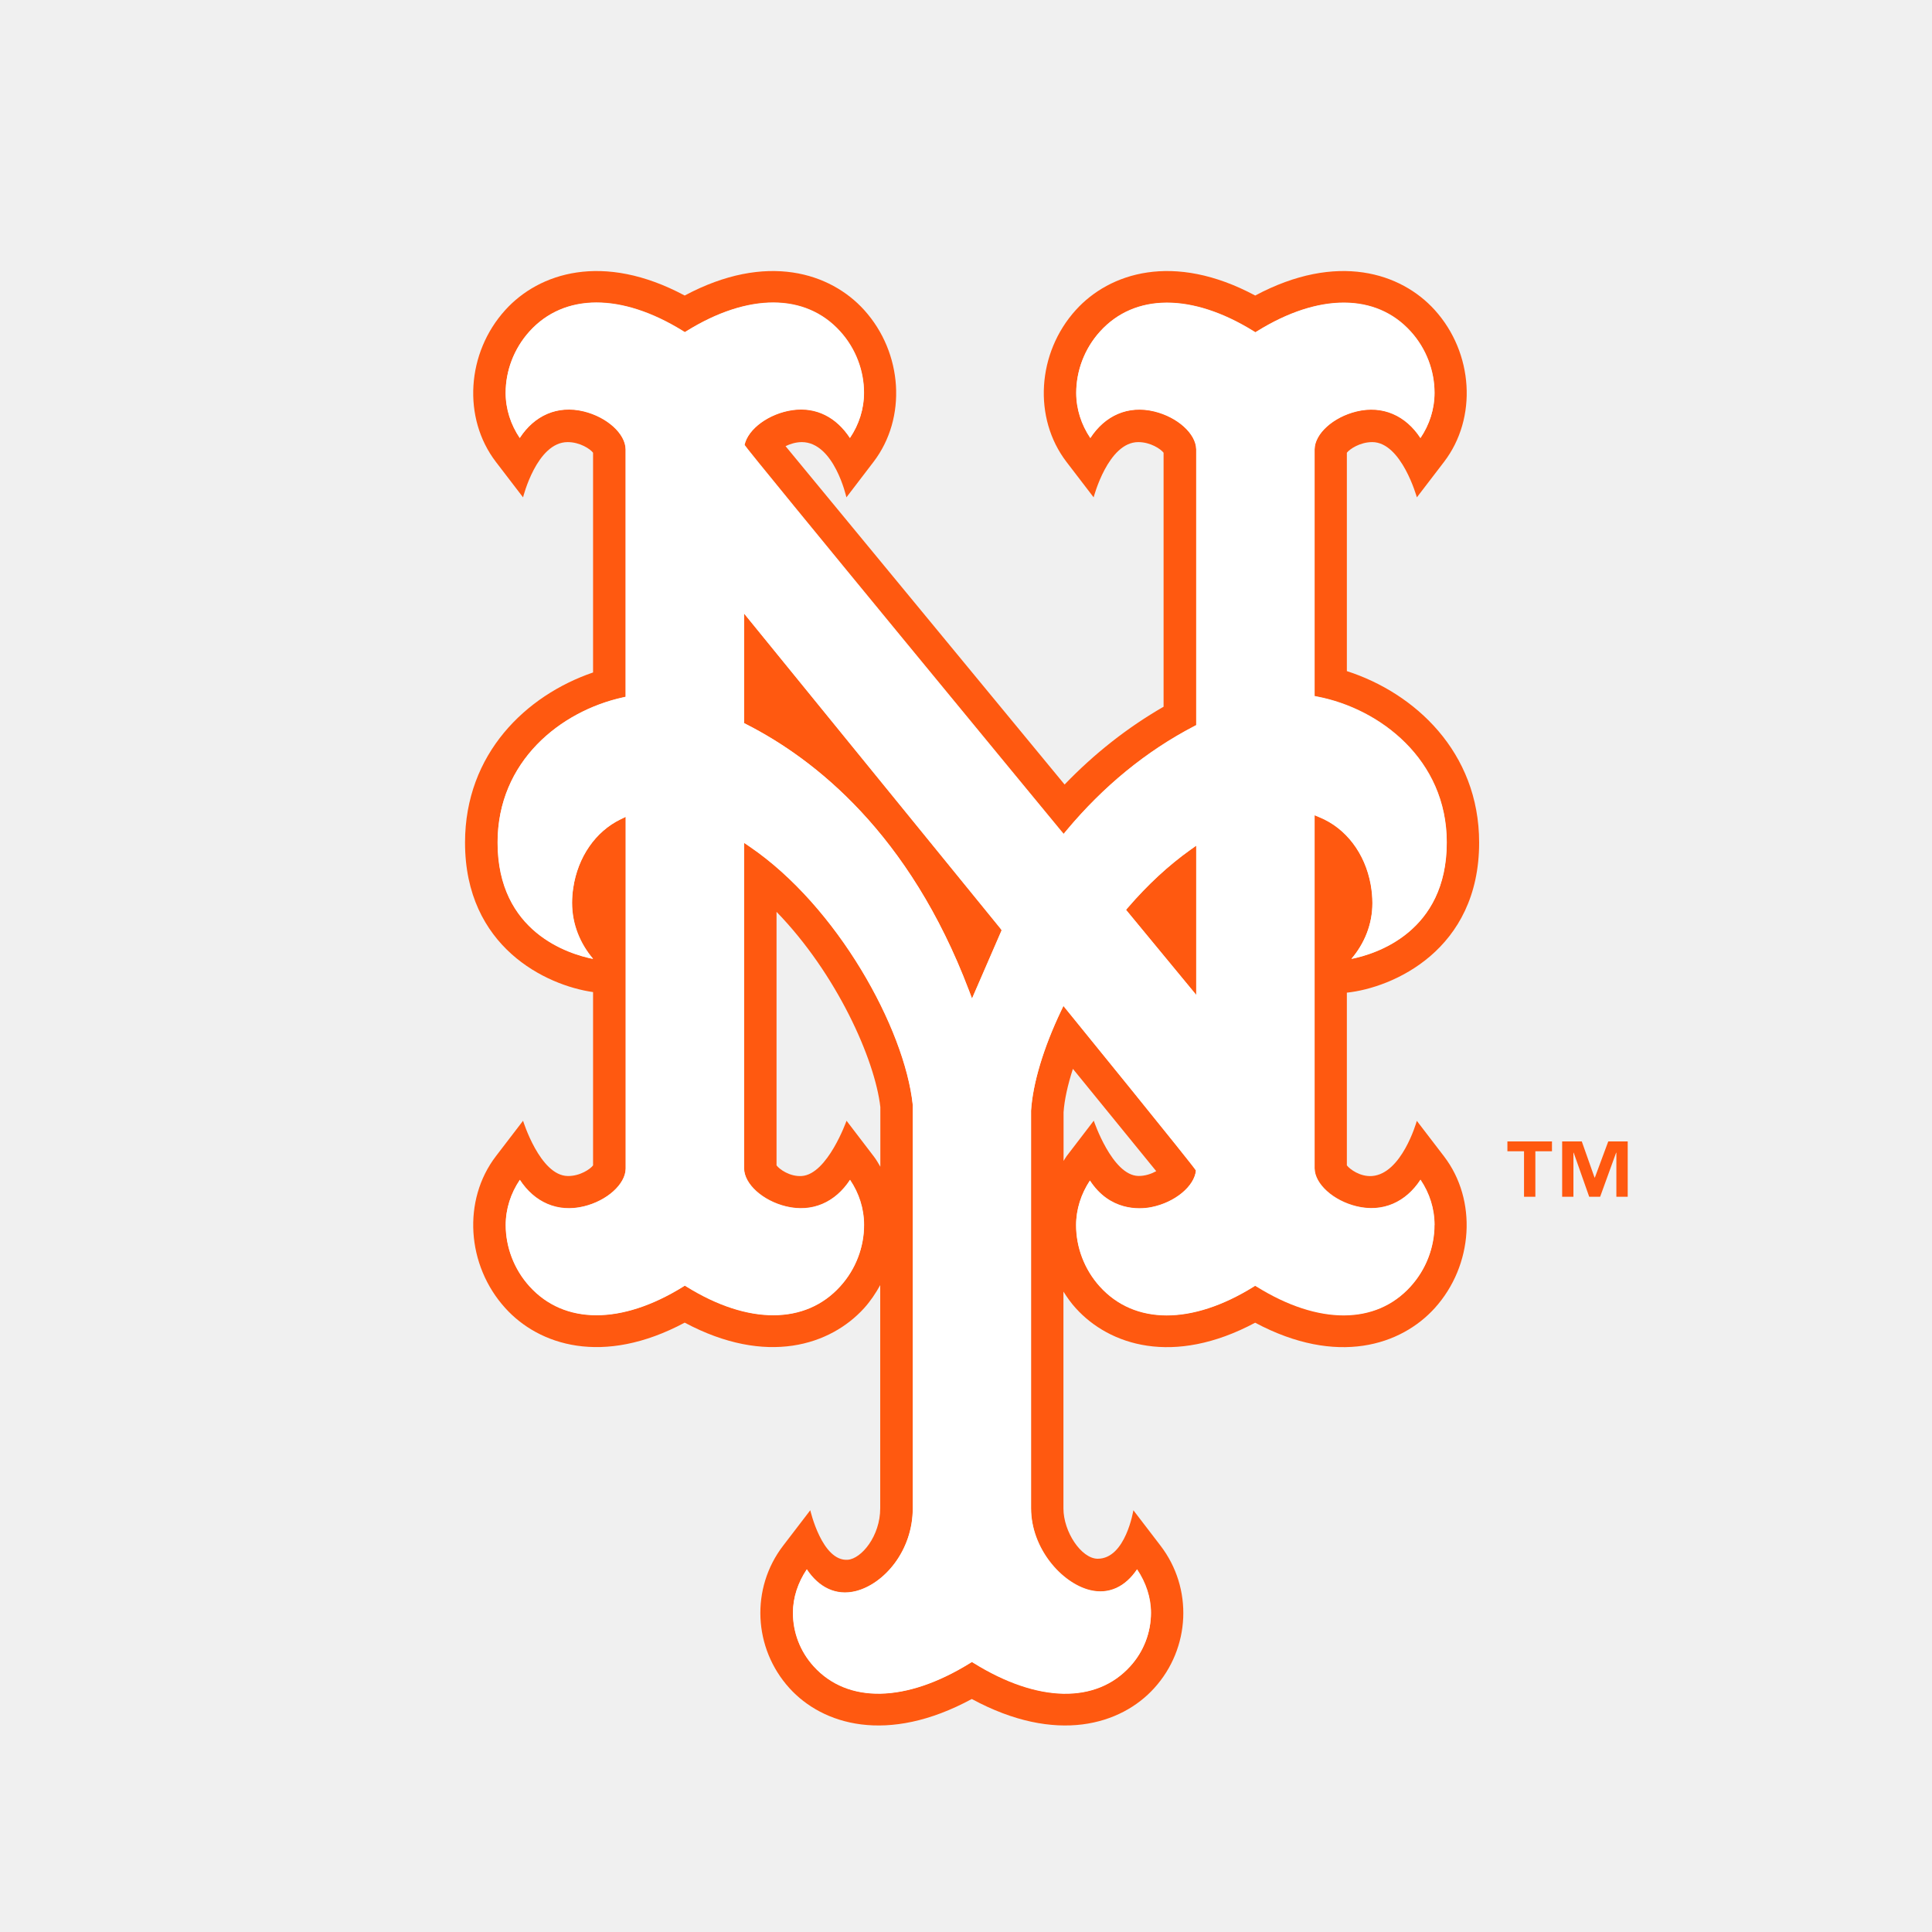
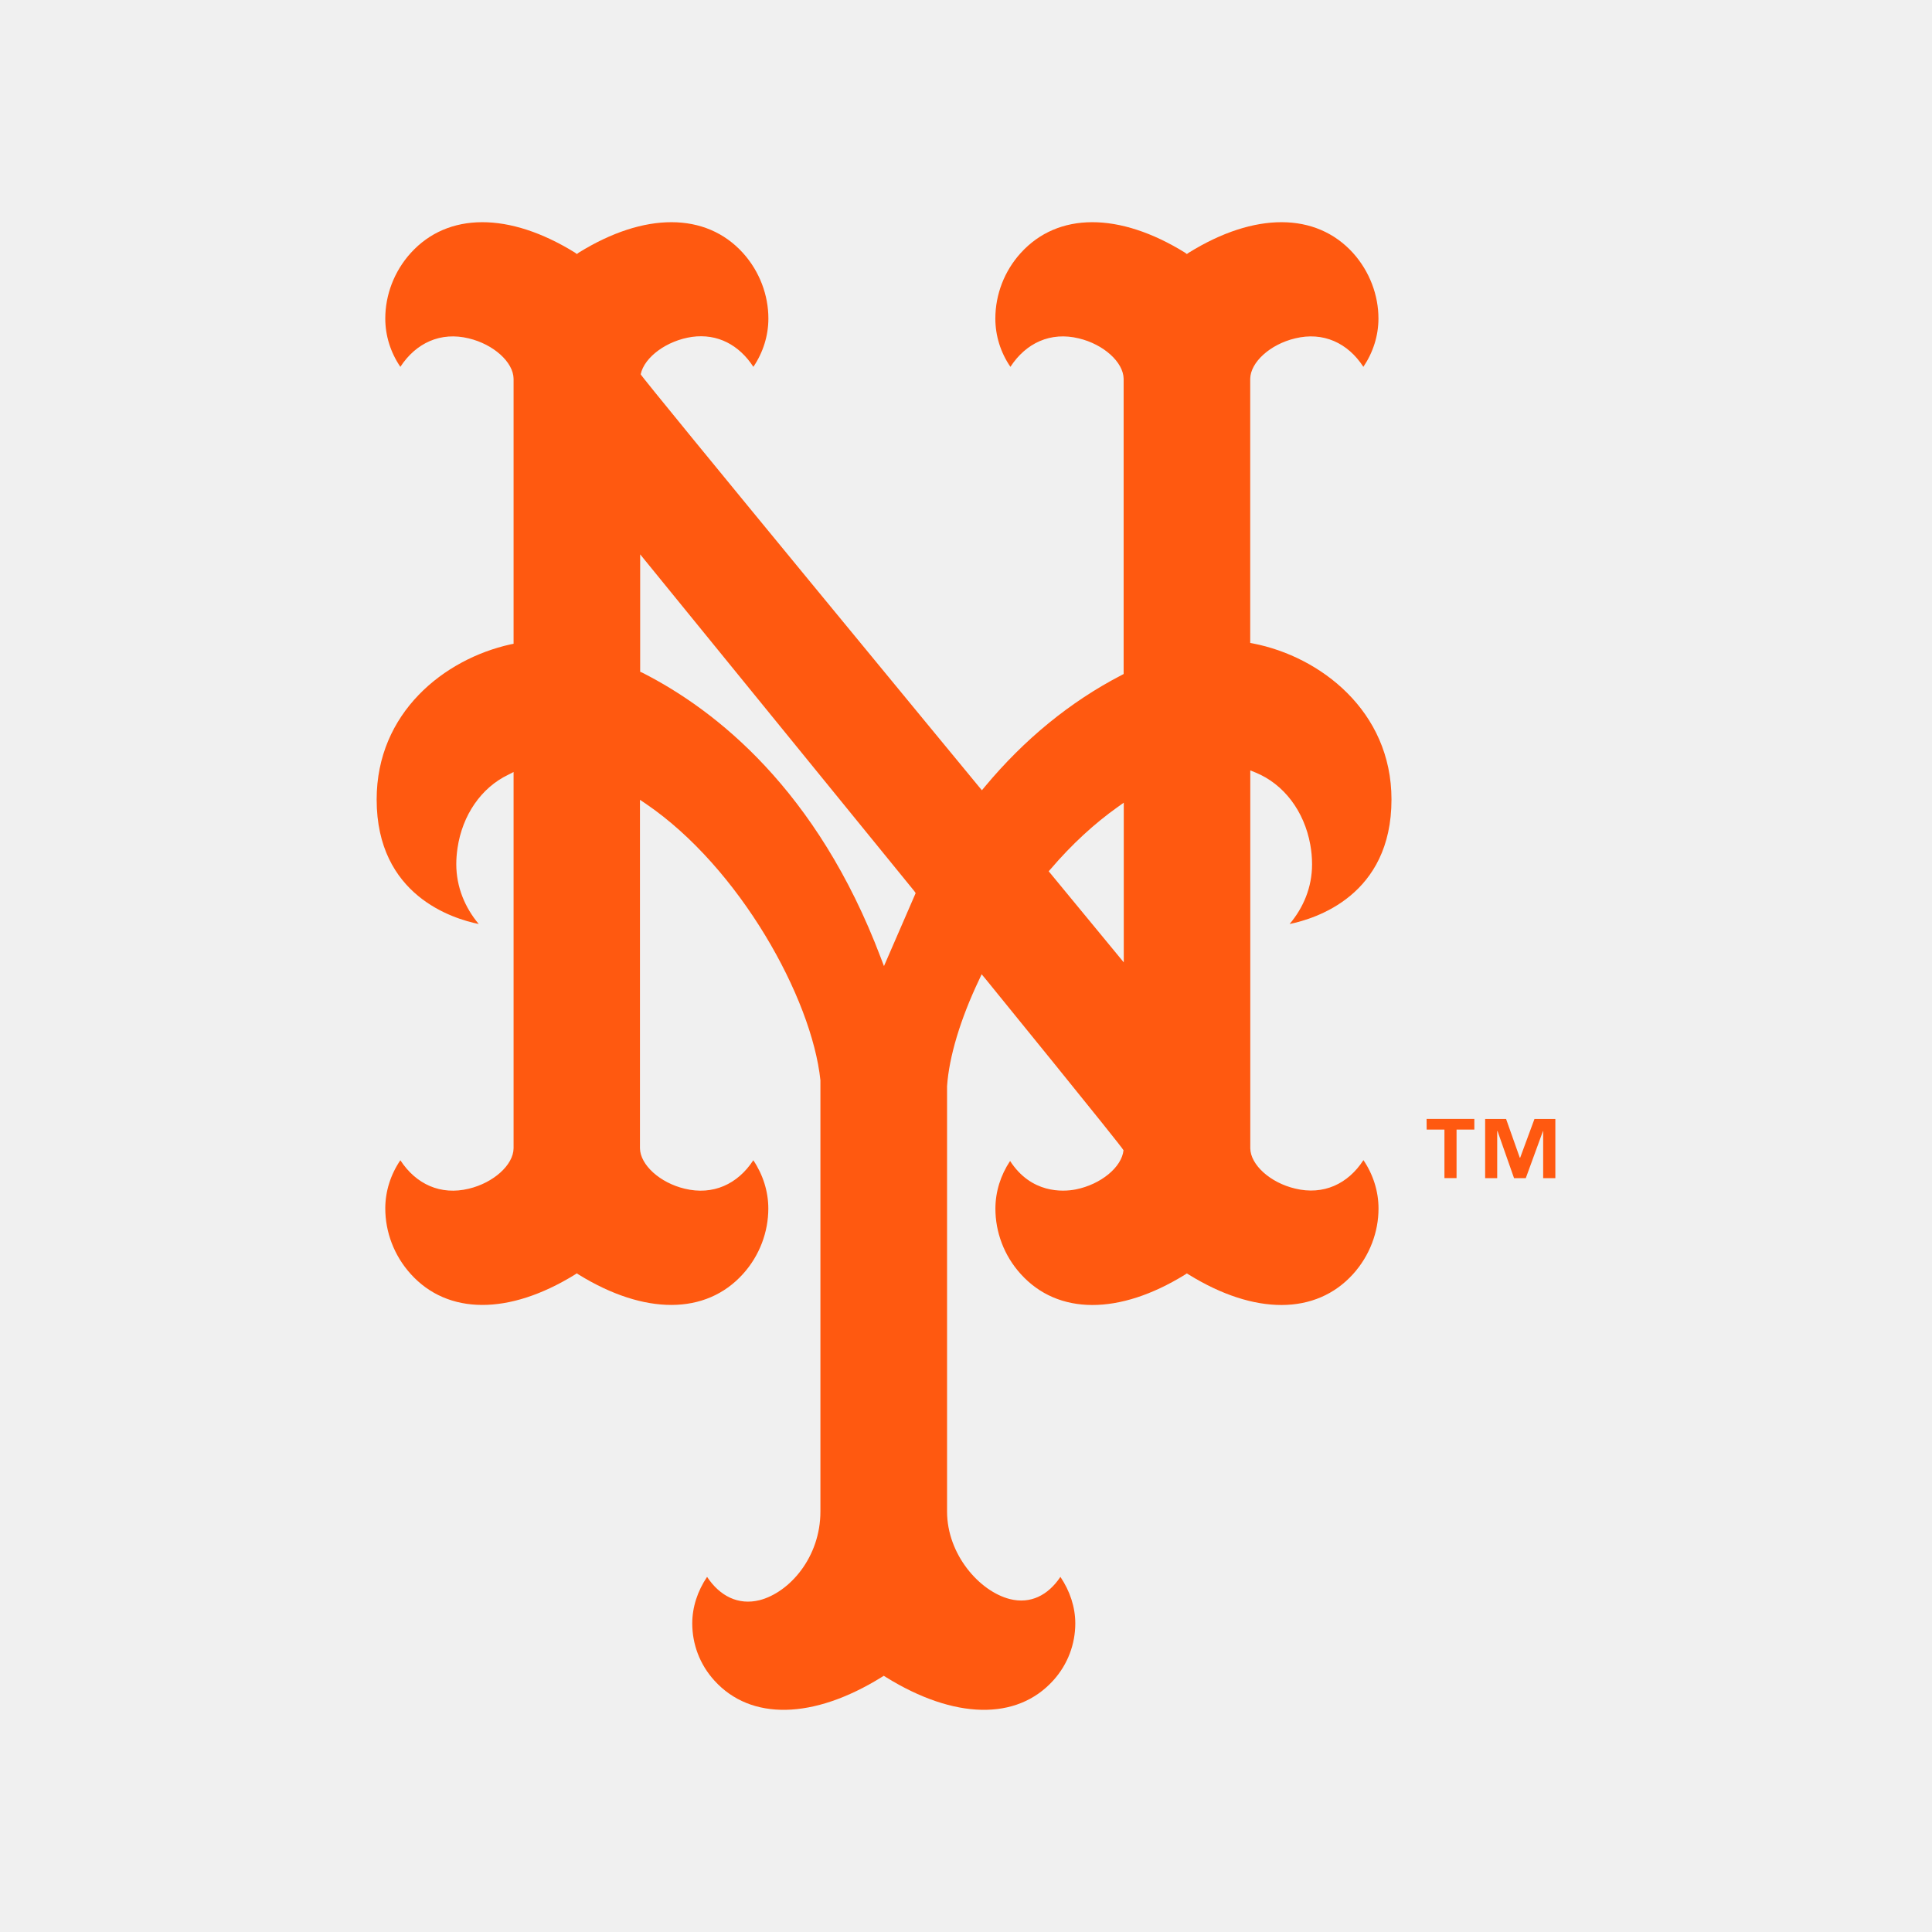
- <svg xmlns="http://www.w3.org/2000/svg" viewBox="0 0 300 300">
-   <path fill="#ff5910" d="M234.07 177.24h6.92v1.53h-2.58v7.06h-1.76v-7.06h-2.58Zm18.68 0v8.59h-1.76v-6.84h-.04l-2.48 6.84h-1.7l-2.41-6.84h-.04v6.84h-1.75v-8.59h3.05l1.98 5.61h.05l2.08-5.61Zm-77.6-36.31c3.06-3.56 6.33-6.58 9.71-8.98l.89-.63v23.17l-10.9-13.21.3-.36Zm-59.62-45.66 39.8 48.9.2.29-4.6 10.6-.49-1.29c-9.22-24.32-23.91-35.89-34.6-41.32l-.31-.16Zm104.48 78.76-.005.017-.005-.007Zm-.005.017 4.215 5.503c5.2 6.78 4.58 16.93-1.45 23.59-5.21 5.74-15.14 9.04-27.87 2.25-12.72 6.79-22.66 3.49-27.85-2.25-.73-.8-1.35-1.68-1.92-2.58v33.66c0 3.65 2.78 7.8 5.31 7.82 4.35.02 5.55-7.53 5.55-7.53l4.22 5.51c5.06 6.6 4.65 15.9-.98 22.11-5.13 5.67-15.19 8.8-28.33 1.69-13.14 7.11-23.19 3.98-28.32-1.69-5.62-6.21-6.04-15.51-.98-22.11l4.22-5.51s1.82 7.97 5.81 7.69c2.12-.15 5.05-3.67 5.05-7.99v-34.66c-.7 1.27-1.51 2.48-2.5 3.58-5.21 5.74-15.14 9.04-27.86 2.25-12.72 6.79-22.66 3.49-27.85-2.25-6.05-6.66-6.67-16.8-1.47-23.59l4.22-5.51s2.63 8.51 6.93 8.58c1.91.03 3.52-1.08 3.94-1.65v-26.91c-7.27-1.03-19.88-6.99-19.88-23.21 0-13.83 9.5-22.87 19.88-26.42V70.3c-.42-.57-2.03-1.65-3.94-1.65-4.81 0-6.93 8.58-6.93 8.58L77 71.72c-5.2-6.79-4.58-16.93 1.47-23.59 5.2-5.74 15.14-9.04 27.85-2.24 12.72-6.8 22.66-3.5 27.86 2.24 6.03 6.66 6.66 16.8 1.46 23.59l-4.21 5.51s-1.89-8.58-6.94-8.58c-.95.01-1.81.29-2.51.63 3.99 4.84 37.92 45.98 43.33 52.54 4.64-4.82 9.78-8.86 15.37-12.08V70.3c-.43-.57-2.02-1.65-3.93-1.65-4.7 0-6.93 8.58-6.93 8.58l-4.22-5.51c-5.2-6.79-4.58-16.93 1.46-23.59 5.2-5.74 15.14-9.04 27.85-2.24 12.73-6.8 22.67-3.5 27.87 2.24 6.03 6.66 6.65 16.8 1.45 23.59l-4.22 5.51s-2.38-8.58-6.93-8.58c-1.9 0-3.5 1.08-3.94 1.65v33.91c10.48 3.37 20.54 12.52 20.54 26.63 0 16.71-13.4 22.54-20.54 23.3v26.82c.44.57 2.04 1.8 3.94 1.65 4.537-.38 6.808-8.153 6.925-8.563M195.24 199.76c9.53 5.91 18.44 5.9 23.82-.05 2.45-2.7 3.7-6.15 3.7-9.53 0-2.51-.77-4.93-2.18-7.01-2.26 3.47-5.84 5.12-9.93 4.13-3.61-.88-6.47-3.46-6.51-5.87v-54.87l.77.32c4.1 1.68 7.07 5.59 7.95 10.46.17.97.26 1.93.26 2.87 0 3.34-1.26 6.3-3.26 8.66 3.74-.75 14.8-4.12 14.8-18.08 0-12.88-10.4-20.76-20.07-22.63l-.45-.09V69.73c.04-2.42 2.9-5 6.51-5.87 4.09-.99 7.67.65 9.93 4.13 1.4-2.08 2.18-4.5 2.18-7.01 0-3.38-1.25-6.83-3.7-9.53-5.38-5.94-14.29-5.96-23.82-.05l-.3.18-.29-.18c-9.54-5.9-18.44-5.89-23.83.06a14.25 14.25 0 0 0-3.69 9.52c0 2.51.78 4.93 2.19 7.01 2.26-3.48 5.84-5.12 9.94-4.13 3.6.88 6.46 3.46 6.5 5.88v42.84l-.31.16c-7.46 3.88-14.12 9.34-19.85 16.21l-.43.52-.44-.52s-48.98-59.4-49.11-59.88c.55-2.53 3.83-4.91 7.47-5.42 3.71-.53 6.83 1.16 8.9 4.33 1.4-2.08 2.18-4.5 2.18-7.01 0-3.38-1.25-6.83-3.7-9.53-5.38-5.95-14.3-5.97-23.83-.06l-.29.18-.29-.18c-9.54-5.91-18.44-5.89-23.83.06-2.44 2.7-3.7 6.15-3.7 9.53 0 2.51.78 4.93 2.19 7.01 2.26-3.48 5.84-5.12 9.94-4.13 3.6.88 6.46 3.46 6.5 5.88v38.45l-.44.1c-9.68 2.14-19.44 9.92-19.44 22.51 0 13.96 11.08 17.33 14.82 18.08-1.99-2.35-3.26-5.34-3.26-8.69 0-.77.06-1.55.18-2.33.71-4.78 3.46-8.76 7.35-10.65l.8-.39v54.64c-.04 2.41-2.9 4.99-6.5 5.86-4.1 1-7.68-.65-9.94-4.12-1.4 2.08-2.19 4.5-2.19 7.01 0 3.37 1.26 6.83 3.7 9.52 5.39 5.95 14.29 5.97 23.83.06l.29-.18.29.18c9.54 5.91 18.45 5.89 23.83-.06 2.45-2.69 3.7-6.15 3.7-9.52 0-2.52-.77-4.93-2.18-7.01-2.27 3.47-5.85 5.12-9.95 4.12-3.6-.88-6.46-3.45-6.5-5.87v-50.6l.88.6c13.58 9.26 24.06 28.18 25.32 40.11v62.62c0 6.67-4.5 11.78-8.85 12.88-3.07.77-5.75-.57-7.61-3.38-1.37 2.05-2.15 4.38-2.15 6.75 0 2.97 1.07 5.94 3.21 8.29 5.28 5.85 14.37 5.66 24.29-.49l.29-.18.3.18c9.92 6.14 19 6.33 24.29.49a12.33 12.33 0 0 0 3.21-8.29c0-2.37-.78-4.7-2.16-6.75-1.8 2.69-4.37 3.96-7.34 3.22-4.4-1.11-9.12-6.48-9.12-12.71v-61.75c.28-4.26 1.93-9.75 4.65-15.46l.38-.8.56.69s19.89 24.46 20.02 24.87c-.24 2.47-3.29 4.98-6.93 5.7-1.91.39-6.48.58-9.54-4.13-1.36 2.07-2.14 4.45-2.14 6.92 0 3.38 1.25 6.84 3.69 9.53 5.39 5.94 14.29 5.96 23.83.05l.29-.18.3.18Zm-59.58-20.22c.4.51.72 1.08 1.04 1.63v-9.27c-.85-7.43-6.8-20.72-16.12-30.31v39.37c.42.57 2.03 1.78 3.93 1.65 4-.29 6.94-8.58 6.94-8.58Zm29.96-.01 4.22-5.51s2.86 8.51 6.92 8.58c1.08.02 2.04-.34 2.78-.74-2.51-3.07-8.19-10.07-12.94-15.89-.81 2.51-1.32 4.82-1.45 6.74v7.56c.16-.24.29-.5.47-.74" />
-   <path fill="#fff" d="M222.74 190.22c0-2.51-.78-4.93-2.18-7.01-2.26 3.47-5.84 5.12-9.93 4.13-3.61-.87-6.47-3.46-6.51-5.87V126.6l.77.32c4.1 1.68 7.07 5.59 7.95 10.46.17.97.26 1.92.26 2.87 0 3.34-1.26 6.3-3.26 8.66 3.75-.75 14.8-4.12 14.8-18.08 0-12.88-10.41-20.76-20.07-22.63l-.45-.09V69.77c.04-2.42 2.9-4.99 6.51-5.87 4.09-.99 7.67.66 9.93 4.13 1.41-2.08 2.18-4.5 2.18-7.01 0-3.38-1.25-6.83-3.7-9.53-5.38-5.94-14.29-5.96-23.82-.05l-.3.18-.29-.18c-9.54-5.91-18.44-5.89-23.83.06-2.44 2.7-3.69 6.15-3.69 9.52 0 2.51.79 4.93 2.19 7.01 2.26-3.48 5.84-5.13 9.94-4.13 3.6.88 6.46 3.45 6.5 5.88v42.84l-.31.16c-7.45 3.88-14.12 9.34-19.85 16.21l-.43.52-.44-.52s-48.99-59.4-49.11-59.88c.55-2.52 3.83-4.9 7.47-5.42 3.71-.52 6.83 1.16 8.9 4.33 1.41-2.08 2.18-4.5 2.18-7.01 0-3.38-1.25-6.83-3.7-9.53-5.38-5.95-14.3-5.96-23.83-.06l-.29.18-.29-.18c-9.54-5.91-18.44-5.89-23.83.06-2.44 2.7-3.7 6.15-3.7 9.53 0 2.51.79 4.93 2.19 7.01 2.26-3.48 5.84-5.13 9.94-4.13 3.6.88 6.46 3.45 6.5 5.88v38.45l-.44.1c-9.68 2.13-19.44 9.92-19.44 22.51 0 13.96 11.08 17.33 14.82 18.08-1.99-2.35-3.26-5.34-3.26-8.69 0-.77.06-1.55.18-2.33.71-4.78 3.45-8.76 7.35-10.65l.8-.39v54.64c-.04 2.41-2.9 4.98-6.5 5.86-4.1 1-7.68-.65-9.94-4.12-1.41 2.08-2.19 4.5-2.19 7.01 0 3.37 1.26 6.83 3.7 9.52 5.39 5.95 14.29 5.97 23.83.06l.29-.18.29.18c9.54 5.91 18.45 5.89 23.83-.06 2.45-2.69 3.7-6.15 3.7-9.52 0-2.51-.78-4.93-2.18-7.01-2.27 3.47-5.85 5.12-9.95 4.12-3.6-.87-6.46-3.45-6.5-5.87v-50.6l.88.6c13.58 9.26 24.06 28.18 25.32 40.11v62.62c0 6.66-4.5 11.78-8.85 12.88-3.07.77-5.75-.57-7.61-3.38-1.38 2.05-2.15 4.38-2.15 6.75 0 2.97 1.08 5.94 3.21 8.29 5.28 5.84 14.37 5.65 24.29-.49l.29-.18.3.18c9.92 6.15 19 6.34 24.29.49 2.14-2.35 3.21-5.32 3.21-8.29 0-2.37-.79-4.7-2.16-6.75-1.8 2.69-4.37 3.96-7.34 3.22-4.41-1.11-9.12-6.48-9.12-12.71v-61.75c.28-4.26 1.93-9.75 4.65-15.46l.38-.8.56.69s19.9 24.46 20.02 24.87c-.24 2.47-3.29 4.98-6.93 5.7-1.91.38-6.48.58-9.54-4.13-1.36 2.06-2.14 4.44-2.14 6.92 0 3.38 1.25 6.83 3.69 9.53 5.39 5.95 14.29 5.96 23.83.05l.29-.18.3.18c9.53 5.91 18.44 5.89 23.82-.05a14.22 14.22 0 0 0 3.7-9.53Zm-71.8-35.17-.49-1.29c-9.22-24.32-23.92-35.89-34.6-41.32l-.31-.16V95.25l39.8 48.9.2.29-4.6 10.6Zm34.81-.56-10.9-13.21.3-.36c3.06-3.55 6.33-6.57 9.71-8.98l.89-.63v23.17Z" />
+ <svg xmlns="http://www.w3.org/2000/svg" viewBox="16.32 8.34 293.35 293.35">
+   <path fill="#ff5910" d="M225.63 191.83c0-2.61-.82-5.17-2.29-7.34-2.35 3.64-6.1 5.36-10.37 4.32-3.78-.89-6.78-3.61-6.81-6.12v-57.37l.8.32c4.28 1.75 7.39 5.85 8.31 10.95.18.98.27 1.99.27 2.99 0 3.48-1.31 6.57-3.41 9.06 3.92-.81 15.47-4.31 15.47-18.91 0-13.47-10.87-21.71-20.99-23.68l-.46-.09V65.85c.04-2.51 3.03-5.23 6.81-6.13 4.27-1.05 8.02.69 10.37 4.32 1.47-2.17 2.29-4.72 2.29-7.34 0-3.52-1.32-7.12-3.86-9.95-5.63-6.21-14.94-6.23-24.91-.06l-.32.22-.3-.22c-9.98-6.17-19.29-6.15-24.92.06a14.84 14.84 0 0 0-3.86 9.95c0 2.62.8 5.17 2.29 7.34 2.36-3.63 6.11-5.37 10.39-4.32 3.76.9 6.76 3.61 6.8 6.13v44.83l-.32.17c-7.8 4.04-14.77 9.75-20.76 16.95l-.44.53-.46-.55s-51.23-62.12-51.35-62.61c.56-2.63 3.99-5.13 7.8-5.68 3.88-.53 7.15 1.23 9.31 4.55 1.47-2.17 2.28-4.72 2.28-7.34 0-3.52-1.31-7.12-3.86-9.95-5.63-6.21-14.95-6.23-24.92-.06l-.3.22-.3-.22c-9.98-6.17-19.29-6.15-24.92.06-2.56 2.83-3.87 6.43-3.87 9.95 0 2.62.81 5.17 2.29 7.34 2.37-3.63 6.12-5.37 10.39-4.32 3.76.9 6.77 3.61 6.8 6.13v40.24l-.46.09c-10.11 2.24-20.33 10.39-20.33 23.55 0 14.61 11.6 18.11 15.5 18.91-2.07-2.47-3.41-5.59-3.41-9.1 0-.81.07-1.62.19-2.44.74-5 3.6-9.16 7.69-11.12l.82-.42v57.14c-.03 2.51-3.03 5.23-6.8 6.13-4.28 1.04-8.02-.68-10.39-4.32-1.48 2.17-2.29 4.72-2.29 7.32 0 3.53 1.31 7.14 3.87 9.96 5.63 6.23 14.94 6.24 24.91.09l.3-.2.3.2c9.98 6.15 19.29 6.14 24.92-.09 2.56-2.82 3.86-6.43 3.86-9.95 0-2.6-.82-5.16-2.28-7.33-2.37 3.64-6.13 5.36-10.41 4.32-3.76-.89-6.75-3.61-6.8-6.13v-52.92l.92.62c14.2 9.68 25.17 29.47 26.48 41.96v65.48c0 6.98-4.72 12.31-9.25 13.47-3.21.79-6.01-.6-7.96-3.54-1.44 2.14-2.25 4.58-2.25 7.07 0 3.11 1.12 6.21 3.36 8.67 5.53 6.11 15.03 5.91 25.4-.52l.32-.2.32.2c10.37 6.43 19.87 6.63 25.4.52 2.23-2.45 3.36-5.56 3.36-8.67 0-2.49-.82-4.93-2.26-7.07-1.89 2.82-4.56 4.15-7.67 3.37-4.62-1.17-9.54-6.78-9.54-13.29v-64.59c.3-4.44 2.02-10.19 4.86-16.15l.39-.84.6.72s20.81 25.57 20.94 26c-.26 2.57-3.44 5.19-7.25 5.95-1.99.39-6.77.62-9.97-4.32-1.43 2.15-2.23 4.65-2.23 7.25 0 3.51 1.29 7.11 3.86 9.93 5.63 6.23 14.94 6.24 24.91.09l.3-.2.32.2c9.97 6.15 19.27 6.14 24.91-.09 2.55-2.82 3.87-6.43 3.87-9.94Zm-75.09-36.8-.51-1.34c-9.64-25.43-25-37.53-36.18-43.21l-.33-.14V92.51l41.63 51.14.2.3zm36.4-.58-11.39-13.82.32-.36c3.19-3.73 6.62-6.88 10.15-9.39l.93-.66v24.24Zm62.37 23.79-2.17 5.88h-.06l-2.08-5.88h-3.18v8.99h1.83v-7.15h.05l2.51 7.15h1.78l2.61-7.15h.03v7.15h1.85v-8.99m-19.54 1.61h2.7v7.37h1.84v-7.37h2.7v-1.62h-7.25" />
</svg>
